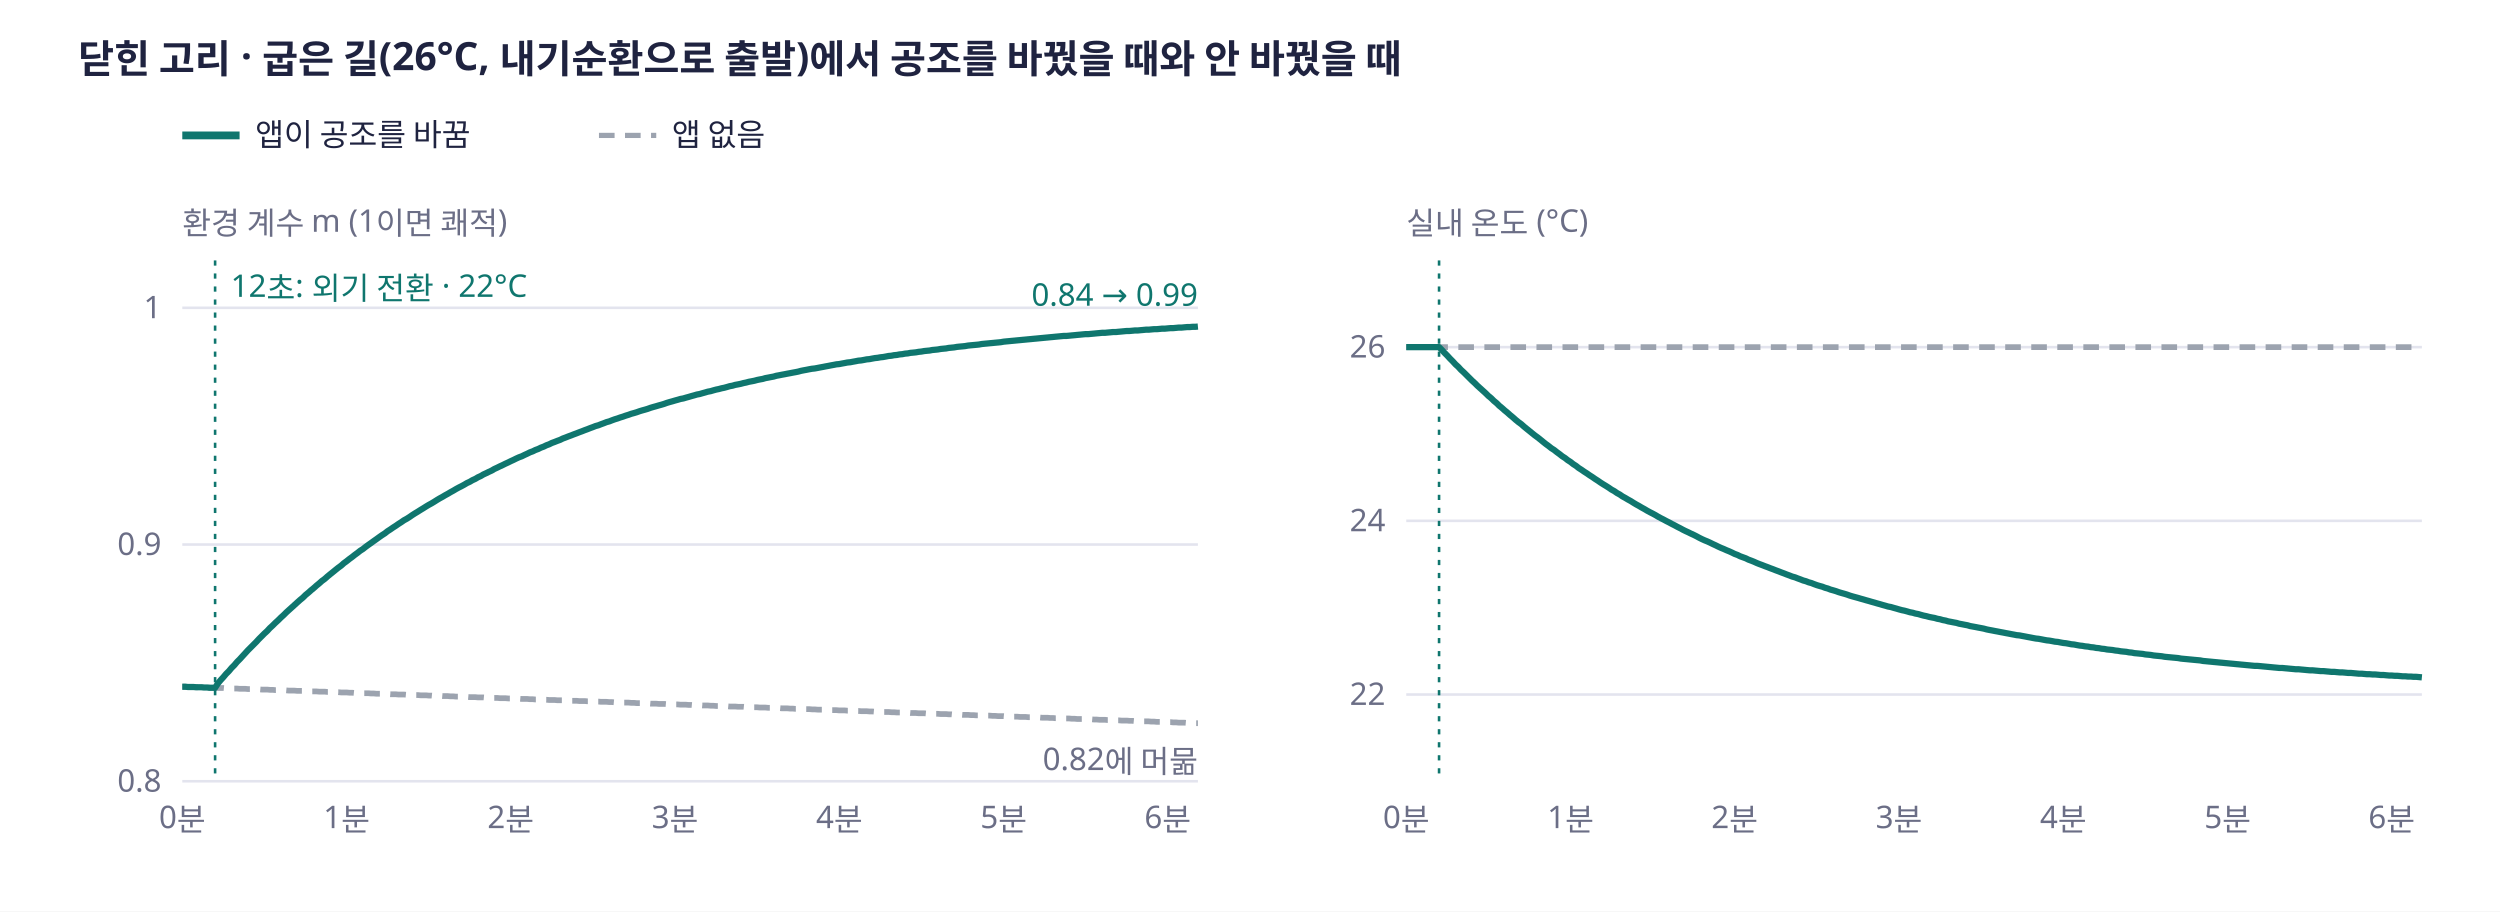
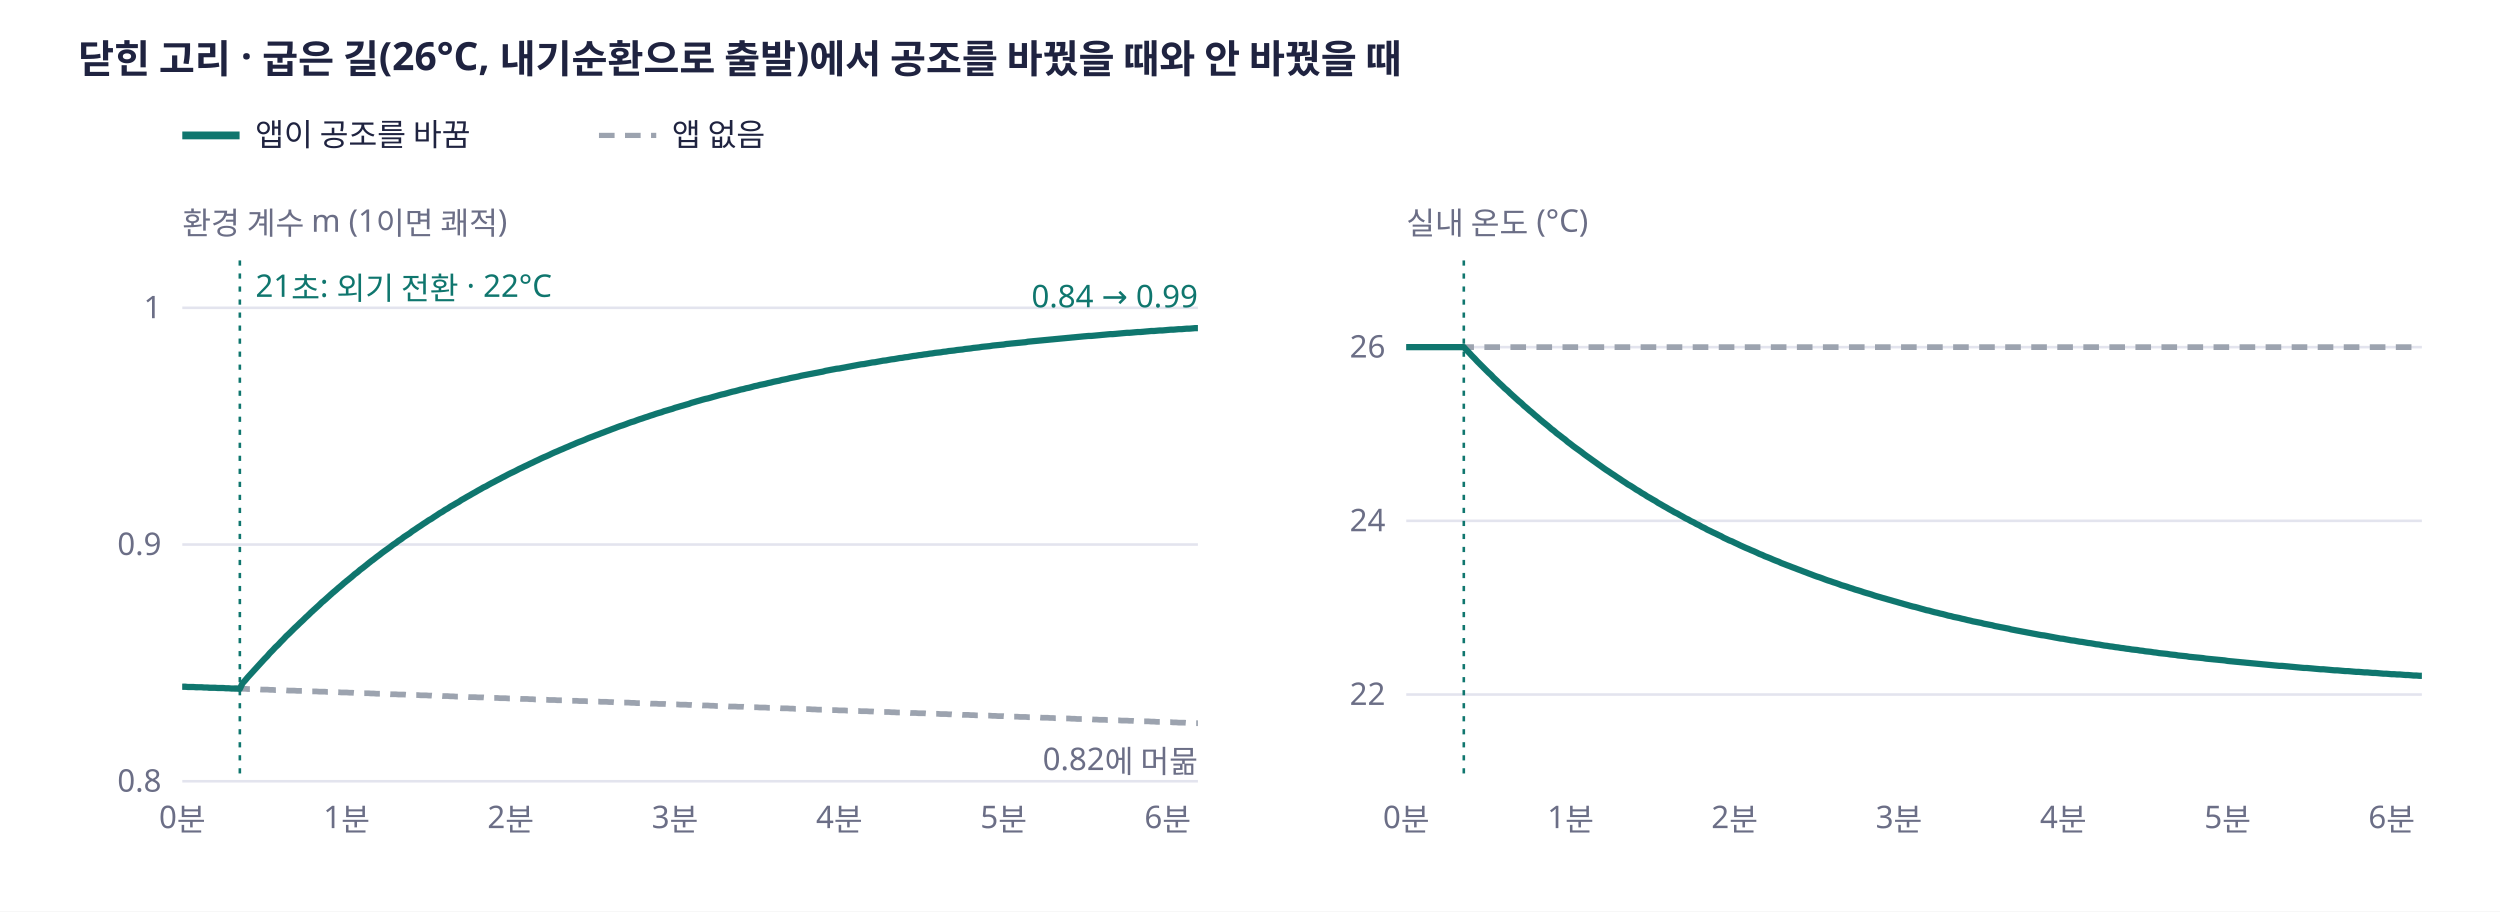
<svg xmlns="http://www.w3.org/2000/svg" viewBox="0 0 960 350" font-family="Apple SD Gothic Neo, Noto Sans KR, Malgun Gothic, sans-serif" font-size="13">
  <rect width="960" height="350" fill="#fff" />
  <text x="30.0" y="28.0" font-size="15" fill="#1F2340" text-anchor="start" font-weight="700">닫힌 고리 · 굽은 길(26°C, 내기순환으로 출발)에서 공조를 바꿨을 때와 안 바꿨을 때</text>
  <line x1="70.0" y1="300.0" x2="460.0" y2="300.0" stroke="#E3E4EE" stroke-width="1" />
  <text x="62.0" y="304.0" font-size="12" fill="#6B6E86" text-anchor="end" font-weight="400">0.8</text>
  <line x1="70.0" y1="209.1" x2="460.0" y2="209.1" stroke="#E3E4EE" stroke-width="1" />
  <text x="62.0" y="213.1" font-size="12" fill="#6B6E86" text-anchor="end" font-weight="400">0.9</text>
  <line x1="70.0" y1="118.2" x2="460.0" y2="118.2" stroke="#E3E4EE" stroke-width="1" />
  <text x="62.0" y="122.2" font-size="12" fill="#6B6E86" text-anchor="end" font-weight="400">1</text>
  <text x="70.0" y="318.0" font-size="12" fill="#6B6E86" text-anchor="middle" font-weight="400">0분</text>
  <text x="133.1" y="318.0" font-size="12" fill="#6B6E86" text-anchor="middle" font-weight="400">1분</text>
  <text x="196.1" y="318.0" font-size="12" fill="#6B6E86" text-anchor="middle" font-weight="400">2분</text>
  <text x="259.2" y="318.0" font-size="12" fill="#6B6E86" text-anchor="middle" font-weight="400">3분</text>
  <text x="322.3" y="318.0" font-size="12" fill="#6B6E86" text-anchor="middle" font-weight="400">4분</text>
  <text x="385.4" y="318.0" font-size="12" fill="#6B6E86" text-anchor="middle" font-weight="400">5분</text>
  <text x="448.4" y="318.0" font-size="12" fill="#6B6E86" text-anchor="middle" font-weight="400">6분</text>
  <text x="70.0" y="90.0" font-size="12" fill="#6B6E86" text-anchor="start" font-weight="400">환경 계수 m (1이면 쾌적)</text>
  <polyline points="70.0,263.7 71.1,263.7 72.1,263.8 73.2,263.8 74.2,263.8 75.3,263.9 76.3,263.9 77.4,263.9 78.4,264.0 79.5,264.0 80.5,264.1 81.6,264.1 82.6,264.1 83.7,264.2 84.7,264.2 85.8,264.2 86.8,264.3 87.9,264.3 88.9,264.4 90.0,264.4 91.0,264.4 92.1,264.5 93.1,264.5 94.2,264.5 95.2,264.6 96.3,264.6 97.3,264.7 98.4,264.7 99.4,264.7 100.5,264.8 101.5,264.8 102.6,264.8 103.6,264.9 104.7,264.9 105.7,265.0 106.8,265.0 107.8,265.0 108.9,265.1 109.9,265.1 111.0,265.2 112.0,265.2 113.1,265.2 114.2,265.3 115.2,265.3 116.3,265.3 117.3,265.4 118.4,265.4 119.4,265.5 120.5,265.5 121.5,265.5 122.6,265.6 123.6,265.6 124.7,265.6 125.7,265.7 126.8,265.7 127.8,265.8 128.9,265.8 129.9,265.8 131.0,265.9 132.0,265.9 133.1,265.9 134.1,266.0 135.2,266.0 136.2,266.1 137.3,266.1 138.3,266.1 139.4,266.2 140.4,266.2 141.5,266.2 142.5,266.3 143.6,266.3 144.6,266.4 145.7,266.4 146.7,266.4 147.8,266.5 148.8,266.5 149.9,266.6 150.9,266.6 152.0,266.6 153.0,266.7 154.1,266.7 155.1,266.7 156.2,266.8 157.3,266.8 158.3,266.9 159.4,266.9 160.4,266.9 161.5,267.0 162.5,267.0 163.6,267.0 164.6,267.1 165.7,267.1 166.7,267.2 167.8,267.2 168.8,267.2 169.9,267.3 170.9,267.3 172.0,267.3 173.0,267.4 174.1,267.4 175.1,267.5 176.2,267.5 177.2,267.5 178.3,267.6 179.3,267.6 180.4,267.7 181.4,267.7 182.5,267.7 183.5,267.8 184.6,267.8 185.6,267.8 186.7,267.9 187.7,267.9 188.8,268.0 189.8,268.0 190.9,268.0 191.9,268.1 193.0,268.1 194.0,268.1 195.1,268.2 196.1,268.2 197.2,268.3 198.2,268.3 199.3,268.3 200.4,268.4 201.4,268.4 202.5,268.4 203.5,268.5 204.6,268.5 205.6,268.6 206.7,268.6 207.7,268.6 208.8,268.7 209.8,268.7 210.9,268.8 211.9,268.8 213.0,268.8 214.0,268.9 215.1,268.9 216.1,268.9 217.2,269.0 218.2,269.0 219.3,269.1 220.3,269.1 221.4,269.1 222.4,269.2 223.5,269.2 224.5,269.2 225.6,269.3 226.6,269.3 227.7,269.4 228.7,269.4 229.8,269.4 230.8,269.5 231.9,269.5 232.9,269.5 234.0,269.6 235.0,269.6 236.1,269.7 237.1,269.7 238.2,269.7 239.2,269.8 240.3,269.8 241.3,269.8 242.4,269.9 243.5,269.9 244.5,270.0 245.6,270.0 246.6,270.0 247.7,270.1 248.7,270.1 249.8,270.2 250.8,270.2 251.9,270.2 252.9,270.3 254.0,270.3 255.0,270.3 256.1,270.4 257.1,270.4 258.2,270.5 259.2,270.5 260.3,270.5 261.3,270.6 262.4,270.6 263.4,270.6 264.5,270.7 265.5,270.7 266.6,270.8 267.6,270.8 268.7,270.8 269.7,270.9 270.8,270.9 271.8,270.9 272.9,271.0 273.9,271.0 275.0,271.1 276.0,271.1 277.1,271.1 278.1,271.2 279.2,271.2 280.2,271.3 281.3,271.3 282.3,271.3 283.4,271.4 284.4,271.4 285.5,271.4 286.5,271.5 287.6,271.5 288.7,271.6 289.7,271.6 290.8,271.6 291.8,271.7 292.9,271.7 293.9,271.7 295.0,271.8 296.0,271.8 297.1,271.9 298.1,271.9 299.2,271.9 300.2,272.0 301.3,272.0 302.3,272.0 303.4,272.1 304.4,272.1 305.5,272.2 306.5,272.2 307.6,272.2 308.6,272.3 309.7,272.3 310.7,272.3 311.8,272.4 312.8,272.4 313.9,272.5 314.9,272.5 316.0,272.5 317.0,272.6 318.1,272.6 319.1,272.7 320.2,272.7 321.2,272.7 322.3,272.8 323.3,272.8 324.4,272.8 325.4,272.9 326.5,272.9 327.5,273.0 328.6,273.0 329.6,273.0 330.7,273.1 331.8,273.1 332.8,273.1 333.9,273.2 334.9,273.2 336.0,273.3 337.0,273.3 338.1,273.3 339.1,273.4 340.2,273.4 341.2,273.4 342.3,273.5 343.3,273.5 344.4,273.6 345.4,273.6 346.5,273.6 347.5,273.7 348.6,273.7 349.6,273.8 350.7,273.8 351.7,273.8 352.8,273.9 353.8,273.9 354.9,273.9 355.9,274.0 357.0,274.0 358.0,274.1 359.1,274.1 360.1,274.1 361.2,274.2 362.2,274.2 363.3,274.2 364.3,274.3 365.4,274.3 366.4,274.4 367.5,274.4 368.5,274.4 369.6,274.5 370.6,274.5 371.7,274.5 372.7,274.6 373.8,274.6 374.9,274.7 375.9,274.7 377.0,274.7 378.0,274.8 379.1,274.8 380.1,274.8 381.2,274.9 382.2,274.9 383.3,275.0 384.3,275.0 385.4,275.0 386.4,275.1 387.5,275.1 388.5,275.2 389.6,275.2 390.6,275.2 391.7,275.3 392.7,275.3 393.8,275.3 394.8,275.4 395.9,275.4 396.9,275.5 398.0,275.5 399.0,275.5 400.1,275.6 401.1,275.6 402.2,275.6 403.2,275.7 404.3,275.7 405.3,275.8 406.4,275.8 407.4,275.8 408.5,275.9 409.5,275.9 410.6,275.9 411.6,276.0 412.7,276.0 413.7,276.1 414.8,276.1 415.8,276.1 416.9,276.2 418.0,276.2 419.0,276.2 420.1,276.3 421.1,276.3 422.2,276.4 423.2,276.4 424.3,276.4 425.3,276.5 426.4,276.5 427.4,276.6 428.5,276.6 429.5,276.6 430.6,276.7 431.6,276.7 432.7,276.7 433.7,276.8 434.8,276.8 435.8,276.9 436.9,276.9 437.9,276.9 439.0,277.0 440.0,277.0 441.1,277.0 442.1,277.1 443.2,277.1 444.2,277.2 445.3,277.2 446.3,277.2 447.4,277.3 448.4,277.3 449.5,277.3 450.5,277.4 451.6,277.4 452.6,277.5 453.7,277.5 454.7,277.5 455.8,277.6 456.8,277.6 457.9,277.7 458.9,277.7 460.0,277.7" fill="none" stroke="#9CA3AF" stroke-width="2.2" stroke-linejoin="round" stroke-dasharray="6 4" />
-   <polyline points="70.0,263.7 71.1,263.7 72.1,263.8 73.2,263.8 74.2,263.8 75.3,263.9 76.3,263.9 77.4,263.9 78.4,264.0 79.5,264.0 80.5,264.1 81.6,264.1 82.6,264.1 83.7,262.4 84.7,261.2 85.8,260.0 86.8,258.8 87.9,257.7 88.9,256.5 90.0,255.4 91.0,254.2 92.1,253.1 93.1,252.0 94.2,250.8 95.2,249.7 96.3,248.6 97.3,247.6 98.4,246.5 99.4,245.4 100.5,244.3 101.5,243.3 102.6,242.3 103.6,241.2 104.7,240.2 105.7,239.2 106.8,238.2 107.8,237.2 108.9,236.2 109.9,235.2 111.0,234.2 112.0,233.3 113.1,232.3 114.2,231.3 115.2,230.4 116.3,229.5 117.3,228.5 118.4,227.6 119.4,226.7 120.5,225.8 121.5,224.9 122.6,224.0 123.6,223.1 124.7,222.3 125.7,221.4 126.8,220.5 127.8,219.7 128.9,218.8 129.9,218.0 131.0,217.2 132.0,216.3 133.1,215.5 134.1,214.7 135.2,213.9 136.2,213.1 137.3,212.3 138.3,211.5 139.4,210.8 140.4,210.0 141.5,209.2 142.5,208.5 143.6,207.7 144.6,207.0 145.7,206.2 146.7,205.5 147.8,204.8 148.8,204.0 149.9,203.3 150.9,202.6 152.0,201.9 153.0,201.2 154.1,200.5 155.1,199.8 156.2,199.2 157.3,198.5 158.3,197.8 159.4,197.1 160.4,196.5 161.5,195.8 162.5,195.2 163.6,194.5 164.6,193.9 165.7,193.3 166.7,192.7 167.8,192.0 168.8,191.4 169.9,190.8 170.9,190.2 172.0,189.6 173.0,189.0 174.1,188.4 175.1,187.8 176.2,187.2 177.2,186.7 178.3,186.1 179.3,185.5 180.4,185.0 181.4,184.4 182.5,183.9 183.5,183.3 184.6,182.8 185.6,182.2 186.7,181.7 187.7,181.2 188.8,180.7 189.8,180.1 190.9,179.6 191.9,179.1 193.0,178.6 194.0,178.1 195.1,177.6 196.1,177.1 197.2,176.6 198.2,176.1 199.3,175.6 200.4,175.2 201.4,174.7 202.5,174.2 203.5,173.7 204.6,173.3 205.6,172.8 206.7,172.4 207.7,171.9 208.8,171.5 209.8,171.0 210.9,170.6 211.9,170.1 213.0,169.7 214.0,169.3 215.1,168.9 216.1,168.4 217.2,168.0 218.2,167.6 219.3,167.2 220.3,166.8 221.4,166.4 222.4,166.0 223.5,165.6 224.5,165.2 225.6,164.8 226.6,164.4 227.7,164.0 228.7,163.6 229.8,163.3 230.8,162.9 231.9,162.5 232.9,162.1 234.0,161.8 235.0,161.4 236.1,161.0 237.1,160.7 238.2,160.3 239.2,160.0 240.3,159.6 241.3,159.3 242.4,158.9 243.5,158.6 244.5,158.3 245.6,157.9 246.6,157.6 247.7,157.3 248.7,157.0 249.8,156.6 250.8,156.3 251.9,156.0 252.9,155.7 254.0,155.4 255.0,155.1 256.1,154.7 257.1,154.4 258.2,154.1 259.2,153.8 260.3,153.5 261.3,153.2 262.4,153.0 263.4,152.7 264.5,152.4 265.5,152.1 266.6,151.8 267.6,151.5 268.7,151.3 269.7,151.0 270.8,150.7 271.8,150.4 272.9,150.2 273.9,149.9 275.0,149.6 276.0,149.4 277.1,149.1 278.1,148.9 279.2,148.6 280.2,148.3 281.3,148.1 282.3,147.8 283.4,147.6 284.4,147.4 285.5,147.1 286.5,146.9 287.6,146.6 288.7,146.4 289.7,146.2 290.8,145.9 291.8,145.7 292.9,145.5 293.9,145.2 295.0,145.0 296.0,144.8 297.1,144.6 298.1,144.3 299.2,144.1 300.2,143.9 301.3,143.7 302.3,143.5 303.4,143.3 304.4,143.1 305.5,142.9 306.5,142.7 307.6,142.4 308.6,142.2 309.7,142.0 310.7,141.8 311.8,141.6 312.8,141.5 313.9,141.3 314.9,141.1 316.0,140.9 317.0,140.7 318.1,140.5 319.1,140.3 320.2,140.1 321.2,139.9 322.3,139.8 323.3,139.6 324.4,139.4 325.4,139.2 326.5,139.1 327.5,138.9 328.6,138.7 329.6,138.5 330.7,138.4 331.8,138.2 332.8,138.0 333.9,137.9 334.9,137.7 336.0,137.5 337.0,137.4 338.1,137.2 339.1,137.1 340.2,136.9 341.2,136.7 342.3,136.6 343.3,136.4 344.4,136.3 345.4,136.1 346.5,136.0 347.5,135.8 348.6,135.7 349.6,135.5 350.7,135.4 351.7,135.3 352.8,135.1 353.8,135.0 354.9,134.8 355.9,134.7 357.0,134.6 358.0,134.4 359.1,134.3 360.1,134.2 361.2,134.0 362.2,133.9 363.3,133.8 364.3,133.6 365.4,133.5 366.4,133.4 367.5,133.2 368.5,133.1 369.6,133.0 370.6,132.9 371.7,132.7 372.7,132.6 373.8,132.5 374.9,132.4 375.9,132.3 377.0,132.1 378.0,132.0 379.1,131.9 380.1,131.8 381.2,131.7 382.2,131.6 383.3,131.5 384.3,131.4 385.4,131.2 386.4,131.1 387.5,131.0 388.5,130.9 389.6,130.8 390.6,130.7 391.7,130.6 392.7,130.5 393.8,130.4 394.8,130.3 395.9,130.2 396.9,130.1 398.0,130.0 399.0,129.9 400.1,129.8 401.1,129.7 402.2,129.6 403.2,129.5 404.3,129.4 405.3,129.3 406.4,129.2 407.4,129.1 408.5,129.0 409.5,129.0 410.6,128.9 411.6,128.8 412.7,128.7 413.7,128.6 414.8,128.5 415.8,128.4 416.9,128.3 418.0,128.3 419.0,128.2 420.1,128.1 421.1,128.0 422.2,127.9 423.2,127.8 424.3,127.8 425.3,127.7 426.4,127.6 427.4,127.5 428.5,127.5 429.5,127.4 430.6,127.3 431.6,127.2 432.7,127.1 433.7,127.1 434.8,127.0 435.8,126.9 436.9,126.9 437.9,126.8 439.0,126.7 440.0,126.6 441.1,126.6 442.1,126.5 443.2,126.4 444.2,126.4 445.3,126.3 446.3,126.2 447.4,126.2 448.4,126.1 449.5,126.0 450.5,126.0 451.6,125.9 452.6,125.8 453.7,125.8 454.7,125.7 455.8,125.6 456.8,125.6 457.9,125.5 458.9,125.5 460.0,125.4" fill="none" stroke="#0F766E" stroke-width="2.4" stroke-linejoin="round" />
+   <polyline points="70.0,263.7 71.1,263.7 72.1,263.8 73.2,263.8 74.2,263.8 75.3,263.9 76.3,263.9 77.4,263.9 78.4,264.0 79.5,264.0 80.5,264.1 81.6,264.1 82.6,264.1 83.7,264.2 84.7,264.2 85.8,264.2 86.8,264.3 87.9,264.3 88.9,264.4 90.0,264.4 91.0,264.4 92.1,264.5 93.1,262.4 94.2,261.2 95.2,260.0 96.3,258.8 97.3,257.7 98.4,256.5 99.4,255.4 100.5,254.2 101.5,253.1 102.6,252.0 103.6,250.8 104.7,249.7 105.7,248.6 106.8,247.6 107.8,246.5 108.9,245.4 109.9,244.3 111.0,243.3 112.0,242.3 113.1,241.2 114.2,240.2 115.2,239.2 116.3,238.2 117.3,237.2 118.4,236.2 119.4,235.2 120.5,234.2 121.5,233.3 122.6,232.3 123.6,231.3 124.7,230.4 125.7,229.5 126.8,228.5 127.8,227.6 128.9,226.7 129.9,225.8 131.0,224.9 132.0,224.0 133.1,223.1 134.1,222.3 135.2,221.4 136.2,220.5 137.3,219.7 138.3,218.8 139.4,218.0 140.4,217.2 141.5,216.3 142.5,215.5 143.6,214.7 144.6,213.9 145.7,213.1 146.7,212.3 147.8,211.5 148.8,210.8 149.9,210.0 150.9,209.2 152.0,208.5 153.0,207.7 154.1,207.0 155.1,206.2 156.2,205.5 157.3,204.8 158.3,204.0 159.4,203.3 160.4,202.6 161.5,201.9 162.5,201.2 163.6,200.5 164.6,199.8 165.7,199.2 166.7,198.5 167.8,197.8 168.8,197.1 169.9,196.5 170.9,195.8 172.0,195.2 173.0,194.5 174.1,193.9 175.1,193.3 176.2,192.7 177.2,192.0 178.3,191.4 179.3,190.8 180.4,190.2 181.4,189.6 182.5,189.0 183.5,188.4 184.6,187.8 185.6,187.2 186.7,186.7 187.7,186.1 188.8,185.5 189.8,185.0 190.9,184.4 191.9,183.9 193.0,183.3 194.0,182.8 195.1,182.2 196.1,181.7 197.2,181.2 198.2,180.7 199.3,180.1 200.4,179.6 201.4,179.1 202.5,178.6 203.5,178.1 204.6,177.6 205.6,177.1 206.7,176.6 207.7,176.1 208.8,175.6 209.8,175.2 210.9,174.7 211.9,174.2 213.0,173.7 214.0,173.3 215.1,172.8 216.1,172.4 217.2,171.9 218.2,171.5 219.3,171.0 220.3,170.6 221.4,170.1 222.4,169.7 223.5,169.3 224.5,168.9 225.6,168.4 226.6,168.0 227.7,167.6 228.7,167.2 229.8,166.8 230.8,166.4 231.9,166.0 232.9,165.6 234.0,165.2 235.0,164.8 236.1,164.4 237.1,164.0 238.2,163.6 239.2,163.3 240.3,162.9 241.3,162.5 242.4,162.1 243.5,161.8 244.5,161.4 245.6,161.0 246.6,160.7 247.7,160.3 248.7,160.0 249.8,159.6 250.8,159.3 251.9,158.9 252.9,158.6 254.0,158.3 255.0,157.9 256.1,157.6 257.1,157.3 258.2,157.0 259.2,156.6 260.3,156.3 261.3,156.0 262.4,155.7 263.4,155.4 264.5,155.1 265.5,154.7 266.6,154.4 267.6,154.1 268.7,153.8 269.7,153.5 270.8,153.2 271.8,153.0 272.9,152.7 273.9,152.4 275.0,152.1 276.0,151.8 277.1,151.5 278.1,151.3 279.2,151.0 280.2,150.7 281.3,150.4 282.3,150.2 283.4,149.9 284.4,149.6 285.5,149.4 286.5,149.1 287.6,148.9 288.7,148.6 289.7,148.3 290.8,148.1 291.8,147.8 292.9,147.6 293.9,147.4 295.0,147.1 296.0,146.9 297.1,146.6 298.1,146.4 299.2,146.2 300.2,145.9 301.3,145.7 302.3,145.5 303.4,145.2 304.4,145.0 305.5,144.8 306.5,144.6 307.6,144.3 308.6,144.1 309.7,143.9 310.7,143.7 311.8,143.5 312.8,143.3 313.9,143.1 314.9,142.9 316.0,142.7 317.0,142.4 318.1,142.2 319.1,142.0 320.2,141.8 321.2,141.6 322.3,141.5 323.3,141.3 324.4,141.1 325.4,140.9 326.5,140.7 327.5,140.5 328.6,140.3 329.6,140.1 330.7,139.9 331.8,139.8 332.8,139.6 333.9,139.4 334.9,139.2 336.0,139.1 337.0,138.9 338.1,138.7 339.1,138.5 340.2,138.4 341.2,138.2 342.3,138.0 343.3,137.9 344.4,137.7 345.4,137.5 346.5,137.4 347.5,137.2 348.6,137.1 349.6,136.9 350.7,136.7 351.7,136.6 352.8,136.4 353.8,136.3 354.9,136.1 355.9,136.0 357.0,135.8 358.0,135.7 359.1,135.5 360.1,135.4 361.2,135.3 362.2,135.1 363.3,135.0 364.3,134.8 365.4,134.7 366.4,134.6 367.5,134.4 368.5,134.3 369.6,134.2 370.6,134.0 371.7,133.9 372.7,133.8 373.8,133.6 374.9,133.5 375.9,133.4 377.0,133.2 378.0,133.1 379.1,133.0 380.1,132.9 381.2,132.7 382.2,132.6 383.3,132.5 384.3,132.4 385.4,132.3 386.4,132.1 387.5,132.0 388.5,131.9 389.6,131.8 390.6,131.7 391.7,131.6 392.7,131.5 393.8,131.4 394.8,131.2 395.9,131.1 396.9,131.0 398.0,130.9 399.0,130.8 400.1,130.7 401.1,130.6 402.2,130.5 403.2,130.4 404.3,130.3 405.3,130.2 406.4,130.1 407.4,130.0 408.5,129.9 409.5,129.8 410.6,129.7 411.6,129.6 412.7,129.5 413.7,129.4 414.8,129.3 415.8,129.2 416.9,129.1 418.0,129.0 419.0,129.0 420.1,128.9 421.1,128.8 422.2,128.7 423.2,128.6 424.3,128.5 425.3,128.4 426.4,128.3 427.4,128.3 428.5,128.2 429.5,128.1 430.6,128.0 431.6,127.9 432.7,127.8 433.7,127.8 434.8,127.7 435.8,127.6 436.9,127.5 437.9,127.5 439.0,127.4 440.0,127.3 441.1,127.2 442.1,127.1 443.2,127.1 444.2,127.0 445.3,126.9 446.3,126.9 447.4,126.8 448.4,126.7 449.5,126.6 450.5,126.6 451.6,126.5 452.6,126.4 453.7,126.4 454.7,126.3 455.8,126.2 456.8,126.2 457.9,126.1 458.9,126.0 460.0,126.0" fill="none" stroke="#0F766E" stroke-width="2.4" stroke-linejoin="round" />
  <line x1="540.0" y1="266.7" x2="930.0" y2="266.7" stroke="#E3E4EE" stroke-width="1" />
  <text x="532.0" y="270.7" font-size="12" fill="#6B6E86" text-anchor="end" font-weight="400">22</text>
  <line x1="540.0" y1="200.0" x2="930.0" y2="200.0" stroke="#E3E4EE" stroke-width="1" />
  <text x="532.0" y="204.0" font-size="12" fill="#6B6E86" text-anchor="end" font-weight="400">24</text>
  <line x1="540.0" y1="133.3" x2="930.0" y2="133.3" stroke="#E3E4EE" stroke-width="1" />
  <text x="532.0" y="137.3" font-size="12" fill="#6B6E86" text-anchor="end" font-weight="400">26</text>
  <text x="540.0" y="318.0" font-size="12" fill="#6B6E86" text-anchor="middle" font-weight="400">0분</text>
  <text x="603.1" y="318.0" font-size="12" fill="#6B6E86" text-anchor="middle" font-weight="400">1분</text>
  <text x="666.1" y="318.0" font-size="12" fill="#6B6E86" text-anchor="middle" font-weight="400">2분</text>
  <text x="729.2" y="318.0" font-size="12" fill="#6B6E86" text-anchor="middle" font-weight="400">3분</text>
  <text x="792.3" y="318.0" font-size="12" fill="#6B6E86" text-anchor="middle" font-weight="400">4분</text>
  <text x="855.4" y="318.0" font-size="12" fill="#6B6E86" text-anchor="middle" font-weight="400">5분</text>
  <text x="918.4" y="318.0" font-size="12" fill="#6B6E86" text-anchor="middle" font-weight="400">6분</text>
  <text x="540.0" y="90.0" font-size="12" fill="#6B6E86" text-anchor="start" font-weight="400">실내 온도 (°C)</text>
  <polyline points="540.0,133.3 541.1,133.3 542.1,133.3 543.2,133.3 544.2,133.3 545.3,133.3 546.3,133.3 547.4,133.3 548.4,133.3 549.5,133.3 550.5,133.3 551.6,133.3 552.6,133.3 553.7,133.3 554.7,133.3 555.8,133.3 556.8,133.3 557.9,133.3 558.9,133.3 560.0,133.3 561.0,133.3 562.1,133.3 563.1,133.3 564.2,133.3 565.2,133.3 566.3,133.3 567.3,133.3 568.4,133.3 569.4,133.3 570.5,133.3 571.5,133.3 572.6,133.3 573.6,133.3 574.7,133.3 575.7,133.3 576.8,133.3 577.8,133.3 578.9,133.3 579.9,133.3 581.0,133.3 582.0,133.3 583.1,133.3 584.2,133.3 585.2,133.3 586.3,133.3 587.3,133.3 588.4,133.3 589.4,133.3 590.5,133.3 591.5,133.3 592.6,133.3 593.6,133.3 594.7,133.3 595.7,133.3 596.8,133.3 597.8,133.3 598.9,133.3 599.9,133.3 601.0,133.3 602.0,133.3 603.1,133.3 604.1,133.3 605.2,133.3 606.2,133.3 607.3,133.3 608.3,133.3 609.4,133.3 610.4,133.3 611.5,133.3 612.5,133.3 613.6,133.3 614.6,133.3 615.7,133.3 616.7,133.3 617.8,133.3 618.8,133.3 619.9,133.3 620.9,133.3 622.0,133.3 623.0,133.3 624.1,133.3 625.1,133.3 626.2,133.3 627.3,133.3 628.3,133.3 629.4,133.3 630.4,133.3 631.5,133.3 632.5,133.3 633.6,133.3 634.6,133.3 635.7,133.3 636.7,133.3 637.8,133.3 638.8,133.3 639.9,133.3 640.9,133.3 642.0,133.3 643.0,133.3 644.1,133.3 645.1,133.3 646.2,133.3 647.2,133.3 648.3,133.3 649.3,133.3 650.4,133.3 651.4,133.3 652.5,133.3 653.5,133.3 654.6,133.3 655.6,133.3 656.7,133.3 657.7,133.3 658.8,133.3 659.8,133.3 660.9,133.3 661.9,133.3 663.0,133.3 664.0,133.3 665.1,133.3 666.1,133.3 667.2,133.3 668.2,133.3 669.3,133.3 670.4,133.3 671.4,133.3 672.5,133.3 673.5,133.3 674.6,133.3 675.6,133.3 676.7,133.3 677.7,133.3 678.8,133.3 679.8,133.3 680.9,133.3 681.9,133.3 683.0,133.3 684.0,133.3 685.1,133.3 686.1,133.3 687.2,133.3 688.2,133.3 689.3,133.3 690.3,133.3 691.4,133.3 692.4,133.3 693.5,133.3 694.5,133.3 695.6,133.3 696.6,133.3 697.7,133.3 698.7,133.3 699.8,133.3 700.8,133.3 701.9,133.3 702.9,133.3 704.0,133.3 705.0,133.3 706.1,133.3 707.1,133.3 708.2,133.3 709.2,133.3 710.3,133.3 711.3,133.3 712.4,133.3 713.5,133.3 714.5,133.3 715.6,133.3 716.6,133.3 717.7,133.3 718.7,133.3 719.8,133.3 720.8,133.3 721.9,133.3 722.9,133.3 724.0,133.3 725.0,133.3 726.1,133.3 727.1,133.3 728.2,133.3 729.2,133.3 730.3,133.3 731.3,133.3 732.4,133.3 733.4,133.3 734.5,133.3 735.5,133.3 736.6,133.3 737.6,133.3 738.7,133.3 739.7,133.3 740.8,133.3 741.8,133.3 742.9,133.3 743.9,133.3 745.0,133.3 746.0,133.3 747.1,133.3 748.1,133.3 749.2,133.3 750.2,133.3 751.3,133.3 752.3,133.3 753.4,133.3 754.4,133.3 755.5,133.3 756.5,133.3 757.6,133.3 758.7,133.3 759.7,133.3 760.8,133.3 761.8,133.3 762.9,133.3 763.9,133.3 765.0,133.3 766.0,133.3 767.1,133.3 768.1,133.3 769.2,133.3 770.2,133.3 771.3,133.3 772.3,133.3 773.4,133.3 774.4,133.3 775.5,133.3 776.5,133.3 777.6,133.3 778.6,133.3 779.7,133.3 780.7,133.3 781.8,133.3 782.8,133.3 783.9,133.3 784.9,133.3 786.0,133.3 787.0,133.3 788.1,133.3 789.1,133.3 790.2,133.3 791.2,133.3 792.3,133.3 793.3,133.3 794.4,133.3 795.4,133.3 796.5,133.3 797.5,133.3 798.6,133.3 799.6,133.3 800.7,133.3 801.8,133.3 802.8,133.3 803.9,133.3 804.9,133.3 806.0,133.3 807.0,133.3 808.1,133.3 809.1,133.3 810.2,133.3 811.2,133.3 812.3,133.3 813.3,133.3 814.4,133.3 815.4,133.3 816.5,133.3 817.5,133.3 818.6,133.3 819.6,133.3 820.7,133.3 821.7,133.3 822.8,133.3 823.8,133.3 824.9,133.3 825.9,133.3 827.0,133.3 828.0,133.3 829.1,133.3 830.1,133.3 831.2,133.3 832.2,133.3 833.3,133.3 834.3,133.3 835.4,133.3 836.4,133.3 837.5,133.3 838.5,133.3 839.6,133.3 840.6,133.3 841.7,133.3 842.7,133.3 843.8,133.3 844.9,133.3 845.9,133.3 847.0,133.3 848.0,133.3 849.1,133.3 850.1,133.3 851.2,133.3 852.2,133.3 853.3,133.3 854.3,133.3 855.4,133.3 856.4,133.3 857.5,133.3 858.5,133.3 859.6,133.3 860.6,133.3 861.7,133.3 862.7,133.3 863.8,133.3 864.8,133.3 865.9,133.3 866.9,133.3 868.0,133.3 869.0,133.3 870.1,133.3 871.1,133.3 872.2,133.3 873.2,133.3 874.3,133.3 875.3,133.3 876.4,133.3 877.4,133.3 878.5,133.3 879.5,133.3 880.6,133.3 881.6,133.3 882.7,133.3 883.7,133.3 884.8,133.3 885.8,133.3 886.9,133.3 888.0,133.3 889.0,133.3 890.1,133.3 891.1,133.3 892.2,133.3 893.2,133.3 894.3,133.3 895.3,133.3 896.4,133.3 897.4,133.3 898.5,133.3 899.5,133.3 900.6,133.3 901.6,133.3 902.7,133.3 903.7,133.3 904.8,133.3 905.8,133.3 906.9,133.3 907.9,133.3 909.0,133.3 910.0,133.3 911.1,133.3 912.1,133.3 913.2,133.3 914.2,133.3 915.3,133.3 916.3,133.3 917.4,133.3 918.4,133.3 919.5,133.3 920.5,133.3 921.6,133.3 922.6,133.3 923.7,133.3 924.7,133.3 925.8,133.3 926.8,133.3 927.9,133.3 928.9,133.3 930.0,133.3" fill="none" stroke="#9CA3AF" stroke-width="2.2" stroke-linejoin="round" stroke-dasharray="6 4" />
-   <polyline points="540.0,133.3 541.1,133.3 542.1,133.3 543.2,133.3 544.2,133.3 545.3,133.3 546.3,133.3 547.4,133.3 548.4,133.3 549.5,133.3 550.5,133.3 551.6,133.3 552.6,133.3 553.7,134.4 554.7,135.5 555.8,136.6 556.8,137.7 557.9,138.8 558.9,139.9 560.0,140.9 561.0,142.0 562.1,143.0 563.1,144.0 564.2,145.1 565.2,146.1 566.3,147.1 567.3,148.1 568.4,149.1 569.4,150.0 570.5,151.0 571.5,152.0 572.6,152.9 573.6,153.9 574.7,154.8 575.7,155.8 576.8,156.7 577.8,157.6 578.9,158.5 579.9,159.4 581.0,160.3 582.0,161.2 583.1,162.1 584.2,162.9 585.2,163.8 586.3,164.7 587.3,165.5 588.4,166.4 589.4,167.2 590.5,168.0 591.5,168.8 592.6,169.7 593.6,170.5 594.7,171.3 595.7,172.1 596.8,172.8 597.8,173.6 598.9,174.4 599.9,175.2 601.0,175.9 602.0,176.7 603.1,177.4 604.1,178.2 605.2,178.9 606.2,179.7 607.3,180.4 608.3,181.1 609.4,181.8 610.4,182.5 611.5,183.2 612.5,183.9 613.6,184.6 614.6,185.3 615.7,186.0 616.7,186.6 617.8,187.3 618.8,188.0 619.9,188.6 620.9,189.3 622.0,189.9 623.0,190.6 624.1,191.2 625.1,191.8 626.2,192.4 627.3,193.1 628.3,193.7 629.4,194.3 630.4,194.9 631.5,195.5 632.5,196.1 633.6,196.7 634.6,197.2 635.7,197.8 636.7,198.4 637.8,199.0 638.8,199.5 639.9,200.1 640.9,200.6 642.0,201.2 643.0,201.7 644.1,202.3 645.1,202.8 646.2,203.4 647.2,203.9 648.3,204.4 649.3,204.9 650.4,205.4 651.4,205.9 652.5,206.5 653.5,207.0 654.6,207.5 655.6,207.9 656.7,208.4 657.7,208.9 658.8,209.4 659.8,209.9 660.9,210.4 661.9,210.8 663.0,211.3 664.0,211.7 665.1,212.2 666.1,212.7 667.2,213.1 668.2,213.6 669.3,214.0 670.4,214.4 671.4,214.9 672.5,215.3 673.5,215.7 674.6,216.2 675.6,216.6 676.7,217.0 677.7,217.4 678.8,217.8 679.8,218.2 680.9,218.6 681.9,219.0 683.0,219.4 684.0,219.8 685.1,220.2 686.1,220.6 687.2,221.0 688.2,221.4 689.3,221.7 690.3,222.1 691.4,222.5 692.4,222.9 693.5,223.2 694.5,223.6 695.6,223.9 696.6,224.3 697.7,224.7 698.7,225.0 699.8,225.3 700.8,225.7 701.9,226.0 702.9,226.4 704.0,226.7 705.0,227.0 706.1,227.4 707.1,227.7 708.2,228.0 709.2,228.3 710.3,228.7 711.3,229.0 712.4,229.3 713.5,229.6 714.5,229.9 715.6,230.2 716.6,230.5 717.7,230.8 718.7,231.1 719.8,231.4 720.8,231.7 721.9,232.0 722.9,232.3 724.0,232.6 725.0,232.9 726.1,233.1 727.1,233.4 728.2,233.7 729.2,234.0 730.3,234.3 731.3,234.5 732.4,234.8 733.4,235.1 734.5,235.3 735.5,235.6 736.6,235.8 737.6,236.1 738.7,236.4 739.7,236.6 740.8,236.9 741.8,237.1 742.9,237.3 743.9,237.6 745.0,237.8 746.0,238.1 747.1,238.3 748.1,238.6 749.2,238.8 750.2,239.0 751.3,239.2 752.3,239.5 753.4,239.7 754.4,239.9 755.5,240.1 756.5,240.4 757.6,240.6 758.7,240.8 759.7,241.0 760.8,241.2 761.8,241.4 762.9,241.7 763.9,241.9 765.0,242.1 766.0,242.3 767.1,242.5 768.1,242.7 769.2,242.9 770.2,243.1 771.3,243.3 772.3,243.5 773.4,243.7 774.4,243.9 775.5,244.0 776.5,244.2 777.6,244.4 778.6,244.6 779.7,244.8 780.7,245.0 781.8,245.2 782.8,245.3 783.9,245.5 784.9,245.7 786.0,245.9 787.0,246.0 788.1,246.2 789.1,246.4 790.2,246.5 791.2,246.7 792.3,246.9 793.3,247.0 794.4,247.2 795.4,247.4 796.5,247.5 797.5,247.7 798.6,247.9 799.6,248.0 800.7,248.2 801.8,248.3 802.8,248.5 803.9,248.6 804.9,248.8 806.0,248.9 807.0,249.1 808.1,249.2 809.1,249.4 810.2,249.5 811.2,249.6 812.3,249.8 813.3,249.9 814.4,250.1 815.4,250.2 816.5,250.3 817.5,250.5 818.6,250.6 819.6,250.8 820.7,250.9 821.7,251.0 822.8,251.1 823.8,251.3 824.9,251.4 825.9,251.5 827.0,251.7 828.0,251.8 829.1,251.9 830.1,252.0 831.2,252.2 832.2,252.3 833.3,252.4 834.3,252.5 835.4,252.6 836.4,252.7 837.5,252.9 838.5,253.0 839.6,253.1 840.6,253.2 841.7,253.3 842.7,253.4 843.8,253.5 844.9,253.6 845.9,253.8 847.0,253.9 848.0,254.0 849.1,254.1 850.1,254.2 851.2,254.3 852.2,254.4 853.3,254.5 854.3,254.6 855.4,254.7 856.4,254.8 857.5,254.9 858.5,255.0 859.6,255.1 860.6,255.2 861.7,255.3 862.7,255.4 863.8,255.5 864.8,255.6 865.9,255.7 866.9,255.7 868.0,255.8 869.0,255.9 870.1,256.0 871.1,256.1 872.2,256.2 873.2,256.3 874.3,256.4 875.3,256.5 876.4,256.5 877.4,256.6 878.5,256.7 879.5,256.8 880.6,256.9 881.6,257.0 882.7,257.0 883.7,257.1 884.8,257.2 885.8,257.3 886.9,257.4 888.0,257.4 889.0,257.5 890.1,257.6 891.1,257.7 892.2,257.7 893.2,257.8 894.3,257.9 895.3,258.0 896.4,258.0 897.4,258.1 898.5,258.2 899.5,258.2 900.6,258.3 901.6,258.4 902.7,258.4 903.7,258.5 904.8,258.6 905.8,258.7 906.9,258.7 907.9,258.8 909.0,258.9 910.0,258.9 911.1,259.0 912.1,259.0 913.2,259.1 914.2,259.2 915.3,259.2 916.3,259.3 917.4,259.4 918.4,259.4 919.5,259.5 920.5,259.5 921.6,259.6 922.6,259.7 923.7,259.7 924.7,259.8 925.8,259.8 926.8,259.9 927.9,259.9 928.9,260.0 930.0,260.1" fill="none" stroke="#0F766E" stroke-width="2.4" stroke-linejoin="round" />
-   <line x1="82.6" y1="100.0" x2="82.6" y2="300.0" stroke="#0F766E" stroke-width="1" stroke-dasharray="2 3" />
-   <line x1="552.6" y1="100.0" x2="552.6" y2="300.0" stroke="#0F766E" stroke-width="1" stroke-dasharray="2 3" />
-   <text x="88.6" y="114.0" font-size="12" fill="#0F766E" text-anchor="start" font-weight="400">12초: 외기 전환 · 22°C</text>
+   <polyline points="540.0,133.3 541.1,133.3 542.1,133.3 543.2,133.3 544.2,133.3 545.3,133.3 546.3,133.3 547.4,133.3 548.4,133.3 549.5,133.3 550.5,133.3 551.6,133.3 552.6,133.3 553.7,133.3 554.7,133.3 555.8,133.3 556.8,133.3 557.9,133.3 558.9,133.3 560.0,133.3 561.0,133.3 562.1,133.3 563.1,134.4 564.2,135.5 565.2,136.6 566.3,137.7 567.3,138.8 568.4,139.9 569.4,140.9 570.5,142.0 571.5,143.0 572.6,144.0 573.6,145.1 574.7,146.1 575.7,147.1 576.8,148.1 577.8,149.1 578.9,150.0 579.9,151.0 581.0,152.0 582.0,152.9 583.1,153.9 584.2,154.8 585.2,155.8 586.3,156.7 587.3,157.6 588.4,158.5 589.4,159.4 590.5,160.3 591.5,161.2 592.6,162.1 593.6,162.9 594.7,163.8 595.7,164.7 596.8,165.5 597.8,166.4 598.9,167.2 599.9,168.0 601.0,168.8 602.0,169.7 603.1,170.5 604.1,171.3 605.2,172.1 606.2,172.8 607.3,173.6 608.3,174.4 609.4,175.2 610.4,175.9 611.5,176.7 612.5,177.4 613.6,178.2 614.6,178.9 615.7,179.7 616.7,180.4 617.8,181.1 618.8,181.8 619.9,182.5 620.9,183.2 622.0,183.9 623.0,184.6 624.1,185.3 625.1,186.0 626.2,186.6 627.3,187.3 628.3,188.0 629.4,188.6 630.4,189.3 631.5,189.9 632.5,190.6 633.6,191.2 634.6,191.8 635.7,192.4 636.7,193.1 637.8,193.7 638.8,194.3 639.9,194.9 640.9,195.5 642.0,196.1 643.0,196.7 644.1,197.2 645.1,197.8 646.2,198.4 647.2,199.0 648.3,199.5 649.3,200.1 650.4,200.6 651.4,201.2 652.5,201.7 653.5,202.3 654.6,202.8 655.6,203.4 656.7,203.9 657.7,204.4 658.8,204.9 659.8,205.4 660.9,205.9 661.9,206.5 663.0,207.0 664.0,207.5 665.1,207.9 666.1,208.4 667.2,208.9 668.2,209.4 669.3,209.9 670.4,210.4 671.4,210.8 672.5,211.3 673.5,211.7 674.6,212.2 675.6,212.7 676.7,213.1 677.7,213.6 678.8,214.0 679.8,214.4 680.9,214.9 681.9,215.3 683.0,215.7 684.0,216.2 685.1,216.6 686.1,217.0 687.2,217.4 688.2,217.8 689.3,218.2 690.3,218.6 691.4,219.0 692.4,219.4 693.5,219.8 694.5,220.2 695.6,220.6 696.6,221.0 697.7,221.4 698.7,221.7 699.8,222.1 700.8,222.5 701.9,222.9 702.9,223.2 704.0,223.6 705.0,223.9 706.1,224.3 707.1,224.7 708.2,225.0 709.2,225.3 710.3,225.7 711.3,226.0 712.4,226.4 713.5,226.7 714.5,227.0 715.6,227.4 716.6,227.7 717.7,228.0 718.7,228.3 719.8,228.7 720.8,229.0 721.9,229.3 722.9,229.6 724.0,229.9 725.0,230.2 726.1,230.5 727.1,230.8 728.2,231.1 729.2,231.4 730.3,231.7 731.3,232.0 732.4,232.3 733.4,232.6 734.5,232.9 735.5,233.1 736.6,233.4 737.6,233.7 738.7,234.0 739.7,234.3 740.8,234.5 741.8,234.8 742.9,235.1 743.9,235.3 745.0,235.6 746.0,235.8 747.1,236.1 748.1,236.4 749.2,236.6 750.2,236.9 751.3,237.1 752.3,237.3 753.4,237.6 754.4,237.8 755.5,238.1 756.5,238.3 757.6,238.6 758.7,238.8 759.7,239.0 760.8,239.2 761.8,239.5 762.9,239.7 763.9,239.9 765.0,240.1 766.0,240.4 767.1,240.6 768.1,240.8 769.2,241.0 770.2,241.2 771.3,241.4 772.3,241.7 773.4,241.9 774.4,242.1 775.5,242.3 776.5,242.5 777.6,242.7 778.6,242.9 779.7,243.1 780.7,243.3 781.8,243.5 782.8,243.7 783.9,243.9 784.9,244.0 786.0,244.2 787.0,244.4 788.1,244.6 789.1,244.8 790.2,245.0 791.2,245.2 792.3,245.3 793.3,245.5 794.4,245.7 795.4,245.9 796.5,246.0 797.5,246.2 798.6,246.4 799.6,246.5 800.7,246.7 801.8,246.9 802.8,247.0 803.9,247.2 804.9,247.4 806.0,247.5 807.0,247.7 808.1,247.9 809.1,248.0 810.2,248.2 811.2,248.3 812.3,248.5 813.3,248.6 814.4,248.8 815.4,248.9 816.5,249.1 817.5,249.2 818.6,249.4 819.6,249.5 820.7,249.6 821.7,249.8 822.8,249.9 823.8,250.1 824.9,250.2 825.9,250.3 827.0,250.5 828.0,250.6 829.1,250.8 830.1,250.9 831.2,251.0 832.2,251.1 833.3,251.3 834.3,251.4 835.4,251.5 836.4,251.7 837.5,251.8 838.5,251.9 839.6,252.0 840.6,252.2 841.7,252.3 842.7,252.4 843.8,252.5 844.9,252.6 845.9,252.7 847.0,252.9 848.0,253.0 849.1,253.1 850.1,253.2 851.2,253.3 852.2,253.4 853.3,253.5 854.3,253.6 855.4,253.8 856.4,253.9 857.5,254.0 858.5,254.1 859.6,254.2 860.6,254.3 861.7,254.4 862.7,254.5 863.8,254.6 864.8,254.7 865.9,254.8 866.9,254.9 868.0,255.0 869.0,255.1 870.1,255.2 871.1,255.3 872.2,255.4 873.2,255.5 874.3,255.6 875.3,255.7 876.4,255.7 877.4,255.8 878.5,255.9 879.5,256.0 880.6,256.1 881.6,256.2 882.7,256.3 883.7,256.4 884.8,256.5 885.8,256.5 886.9,256.6 888.0,256.7 889.0,256.8 890.1,256.9 891.1,257.0 892.2,257.0 893.2,257.1 894.3,257.2 895.3,257.3 896.4,257.4 897.4,257.4 898.5,257.5 899.5,257.6 900.6,257.7 901.6,257.7 902.7,257.8 903.7,257.9 904.8,258.0 905.8,258.0 906.9,258.1 907.9,258.2 909.0,258.2 910.0,258.3 911.1,258.4 912.1,258.4 913.2,258.5 914.2,258.6 915.3,258.7 916.3,258.7 917.4,258.8 918.4,258.9 919.5,258.9 920.5,259.0 921.6,259.0 922.6,259.1 923.7,259.2 924.7,259.2 925.8,259.3 926.8,259.4 927.9,259.4 928.9,259.5 930.0,259.5" fill="none" stroke="#0F766E" stroke-width="2.4" stroke-linejoin="round" />
+   <line x1="92.1" y1="100.0" x2="92.1" y2="300.0" stroke="#0F766E" stroke-width="1" stroke-dasharray="2 3" />
+   <line x1="562.1" y1="100.0" x2="562.1" y2="300.0" stroke="#0F766E" stroke-width="1" stroke-dasharray="2 3" />
+   <text x="98.1" y="114.0" font-size="12" fill="#0F766E" text-anchor="start" font-weight="400">21초: 외기 전환 · 22°C</text>
  <line x1="70.0" y1="52.0" x2="92.0" y2="52.0" stroke="#0F766E" stroke-width="3" />
  <text x="98.0" y="56.0" font-size="12" fill="#1F2340" text-anchor="start" font-weight="400">앱이 공조를 바꿈</text>
  <line x1="230.0" y1="52.0" x2="252.0" y2="52.0" stroke="#9CA3AF" stroke-width="2" stroke-dasharray="6 4" />
  <text x="258.0" y="56.0" font-size="12" fill="#1F2340" text-anchor="start" font-weight="400">앱 없음</text>
-   <text x="460.0" y="117.4" font-size="12" fill="#0F766E" text-anchor="end" font-weight="400">0.84 → 0.99</text>
+   <text x="460.0" y="118.0" font-size="12" fill="#0F766E" text-anchor="end" font-weight="400">0.84 → 0.99</text>
  <text x="460.0" y="295.7" font-size="12" fill="#6B6E86" text-anchor="end" font-weight="400">0.82에 머묾</text>
</svg>
